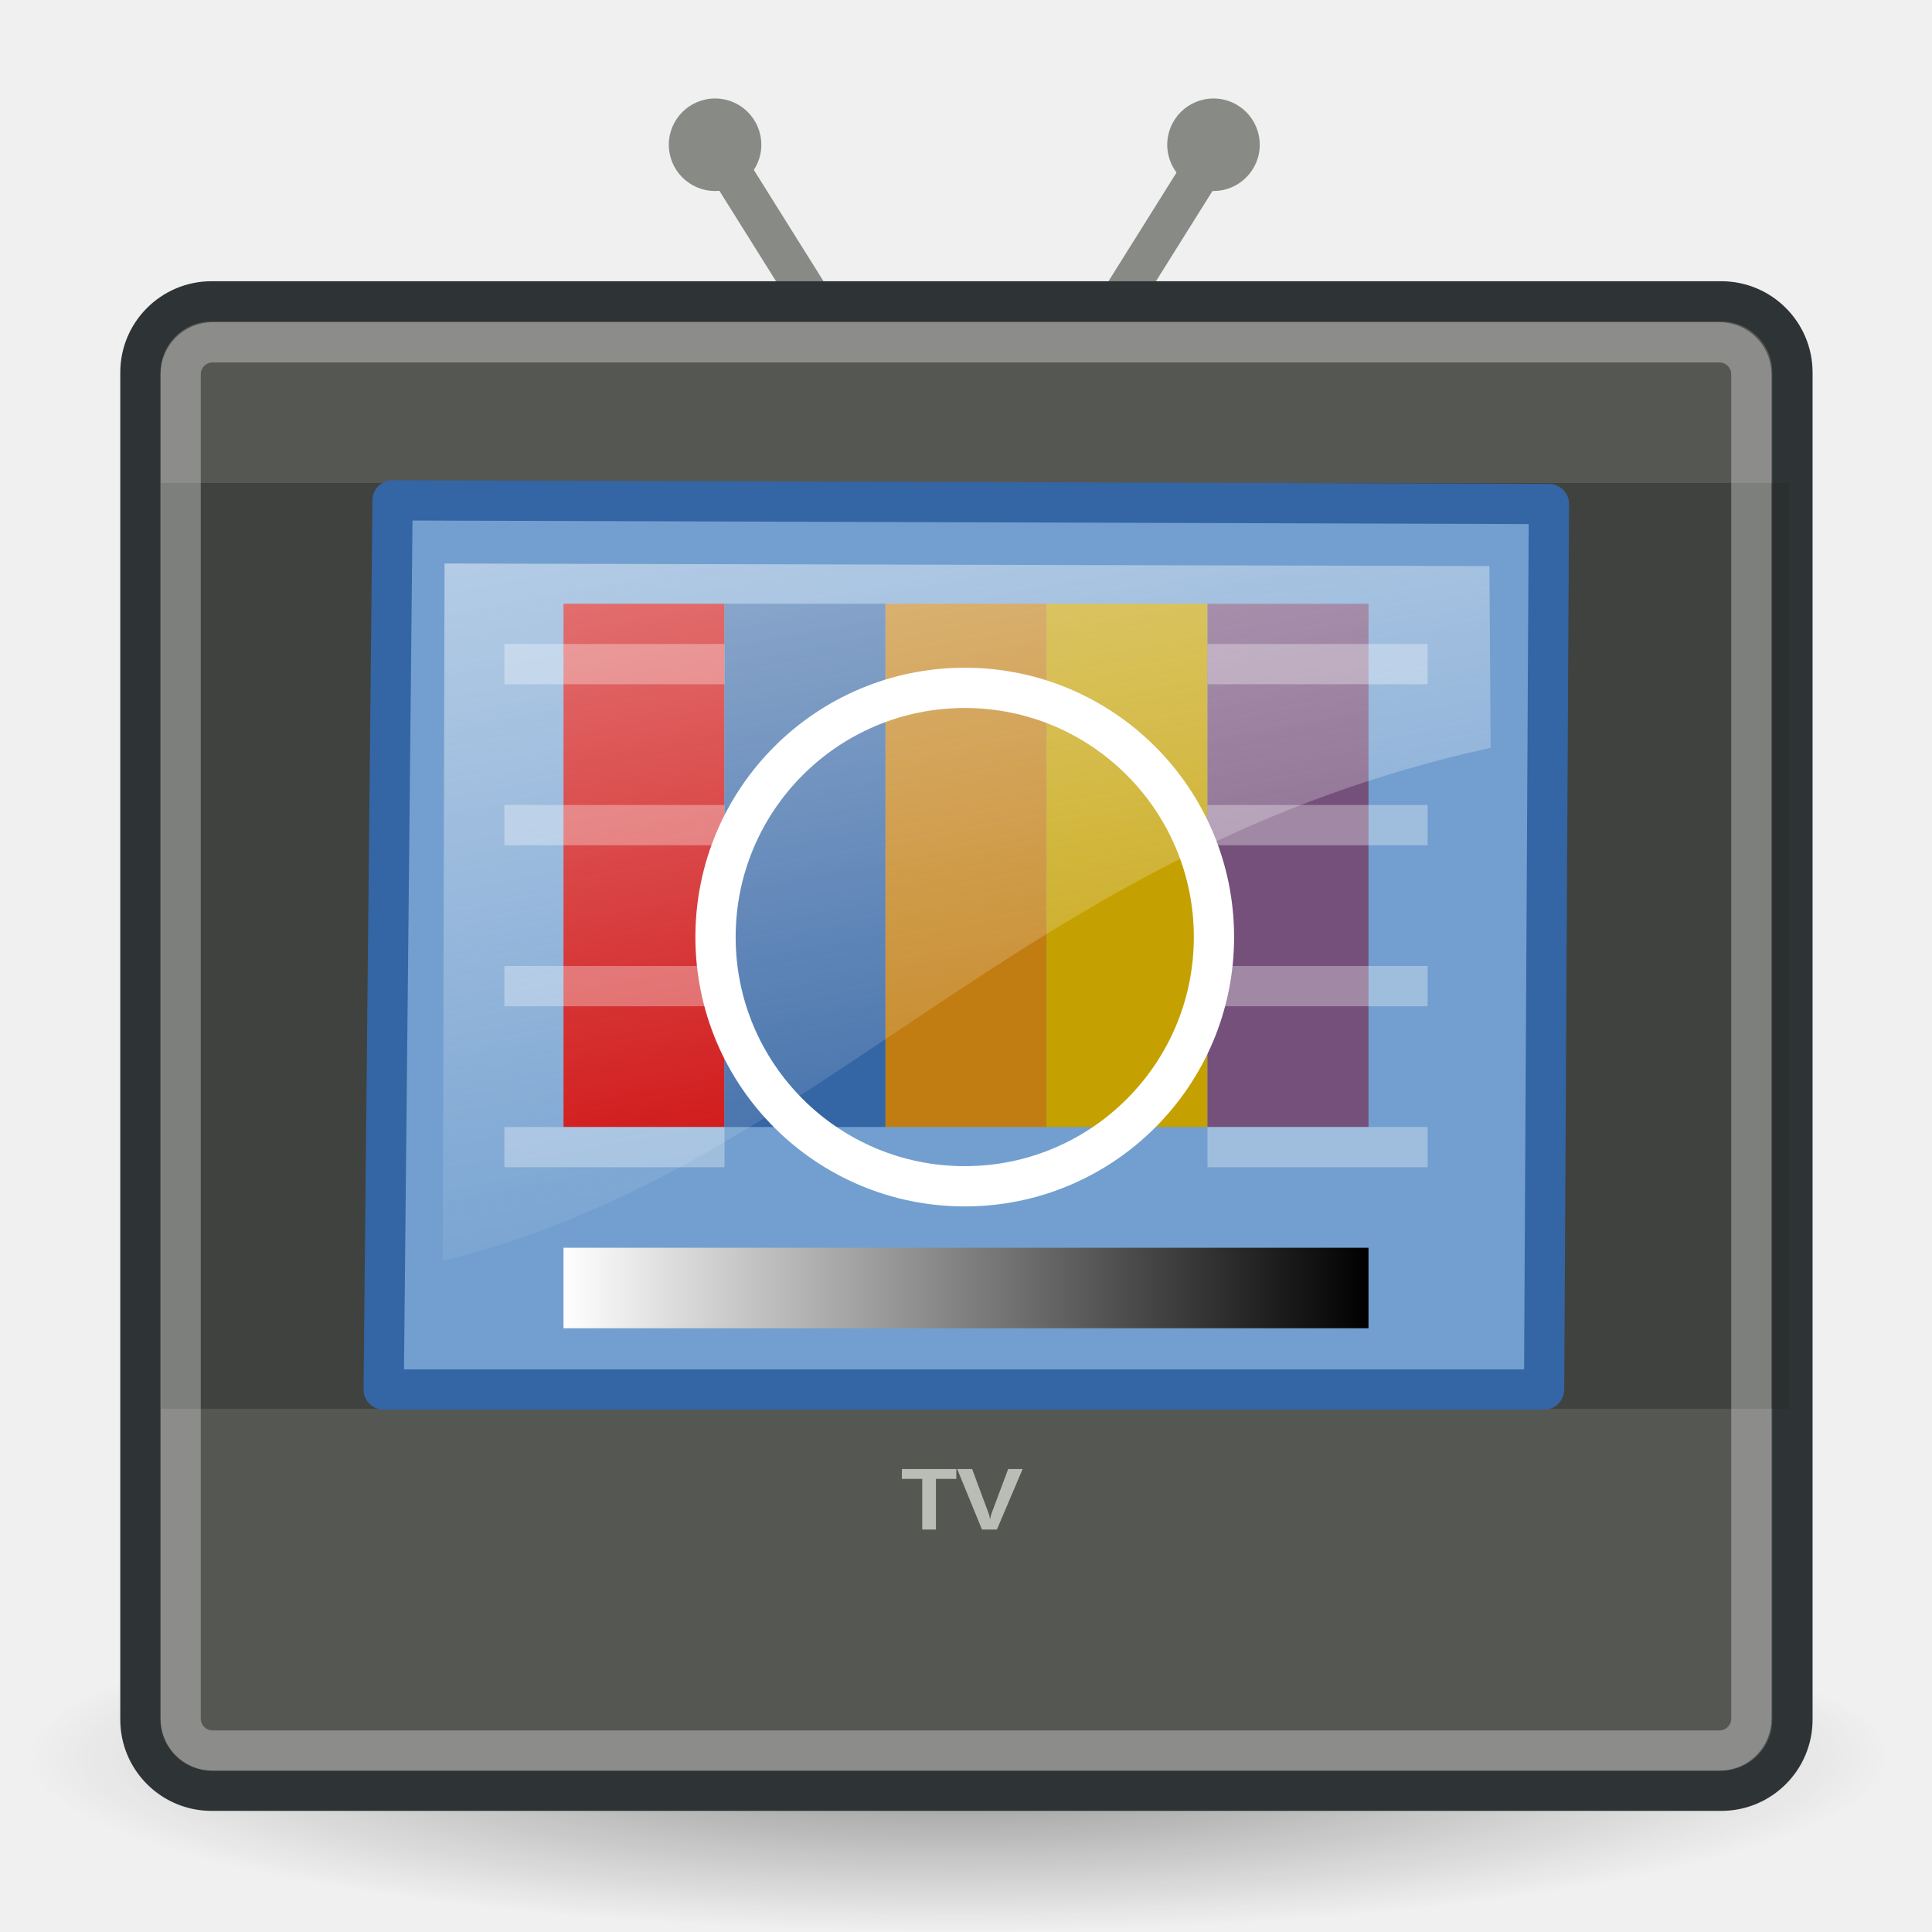
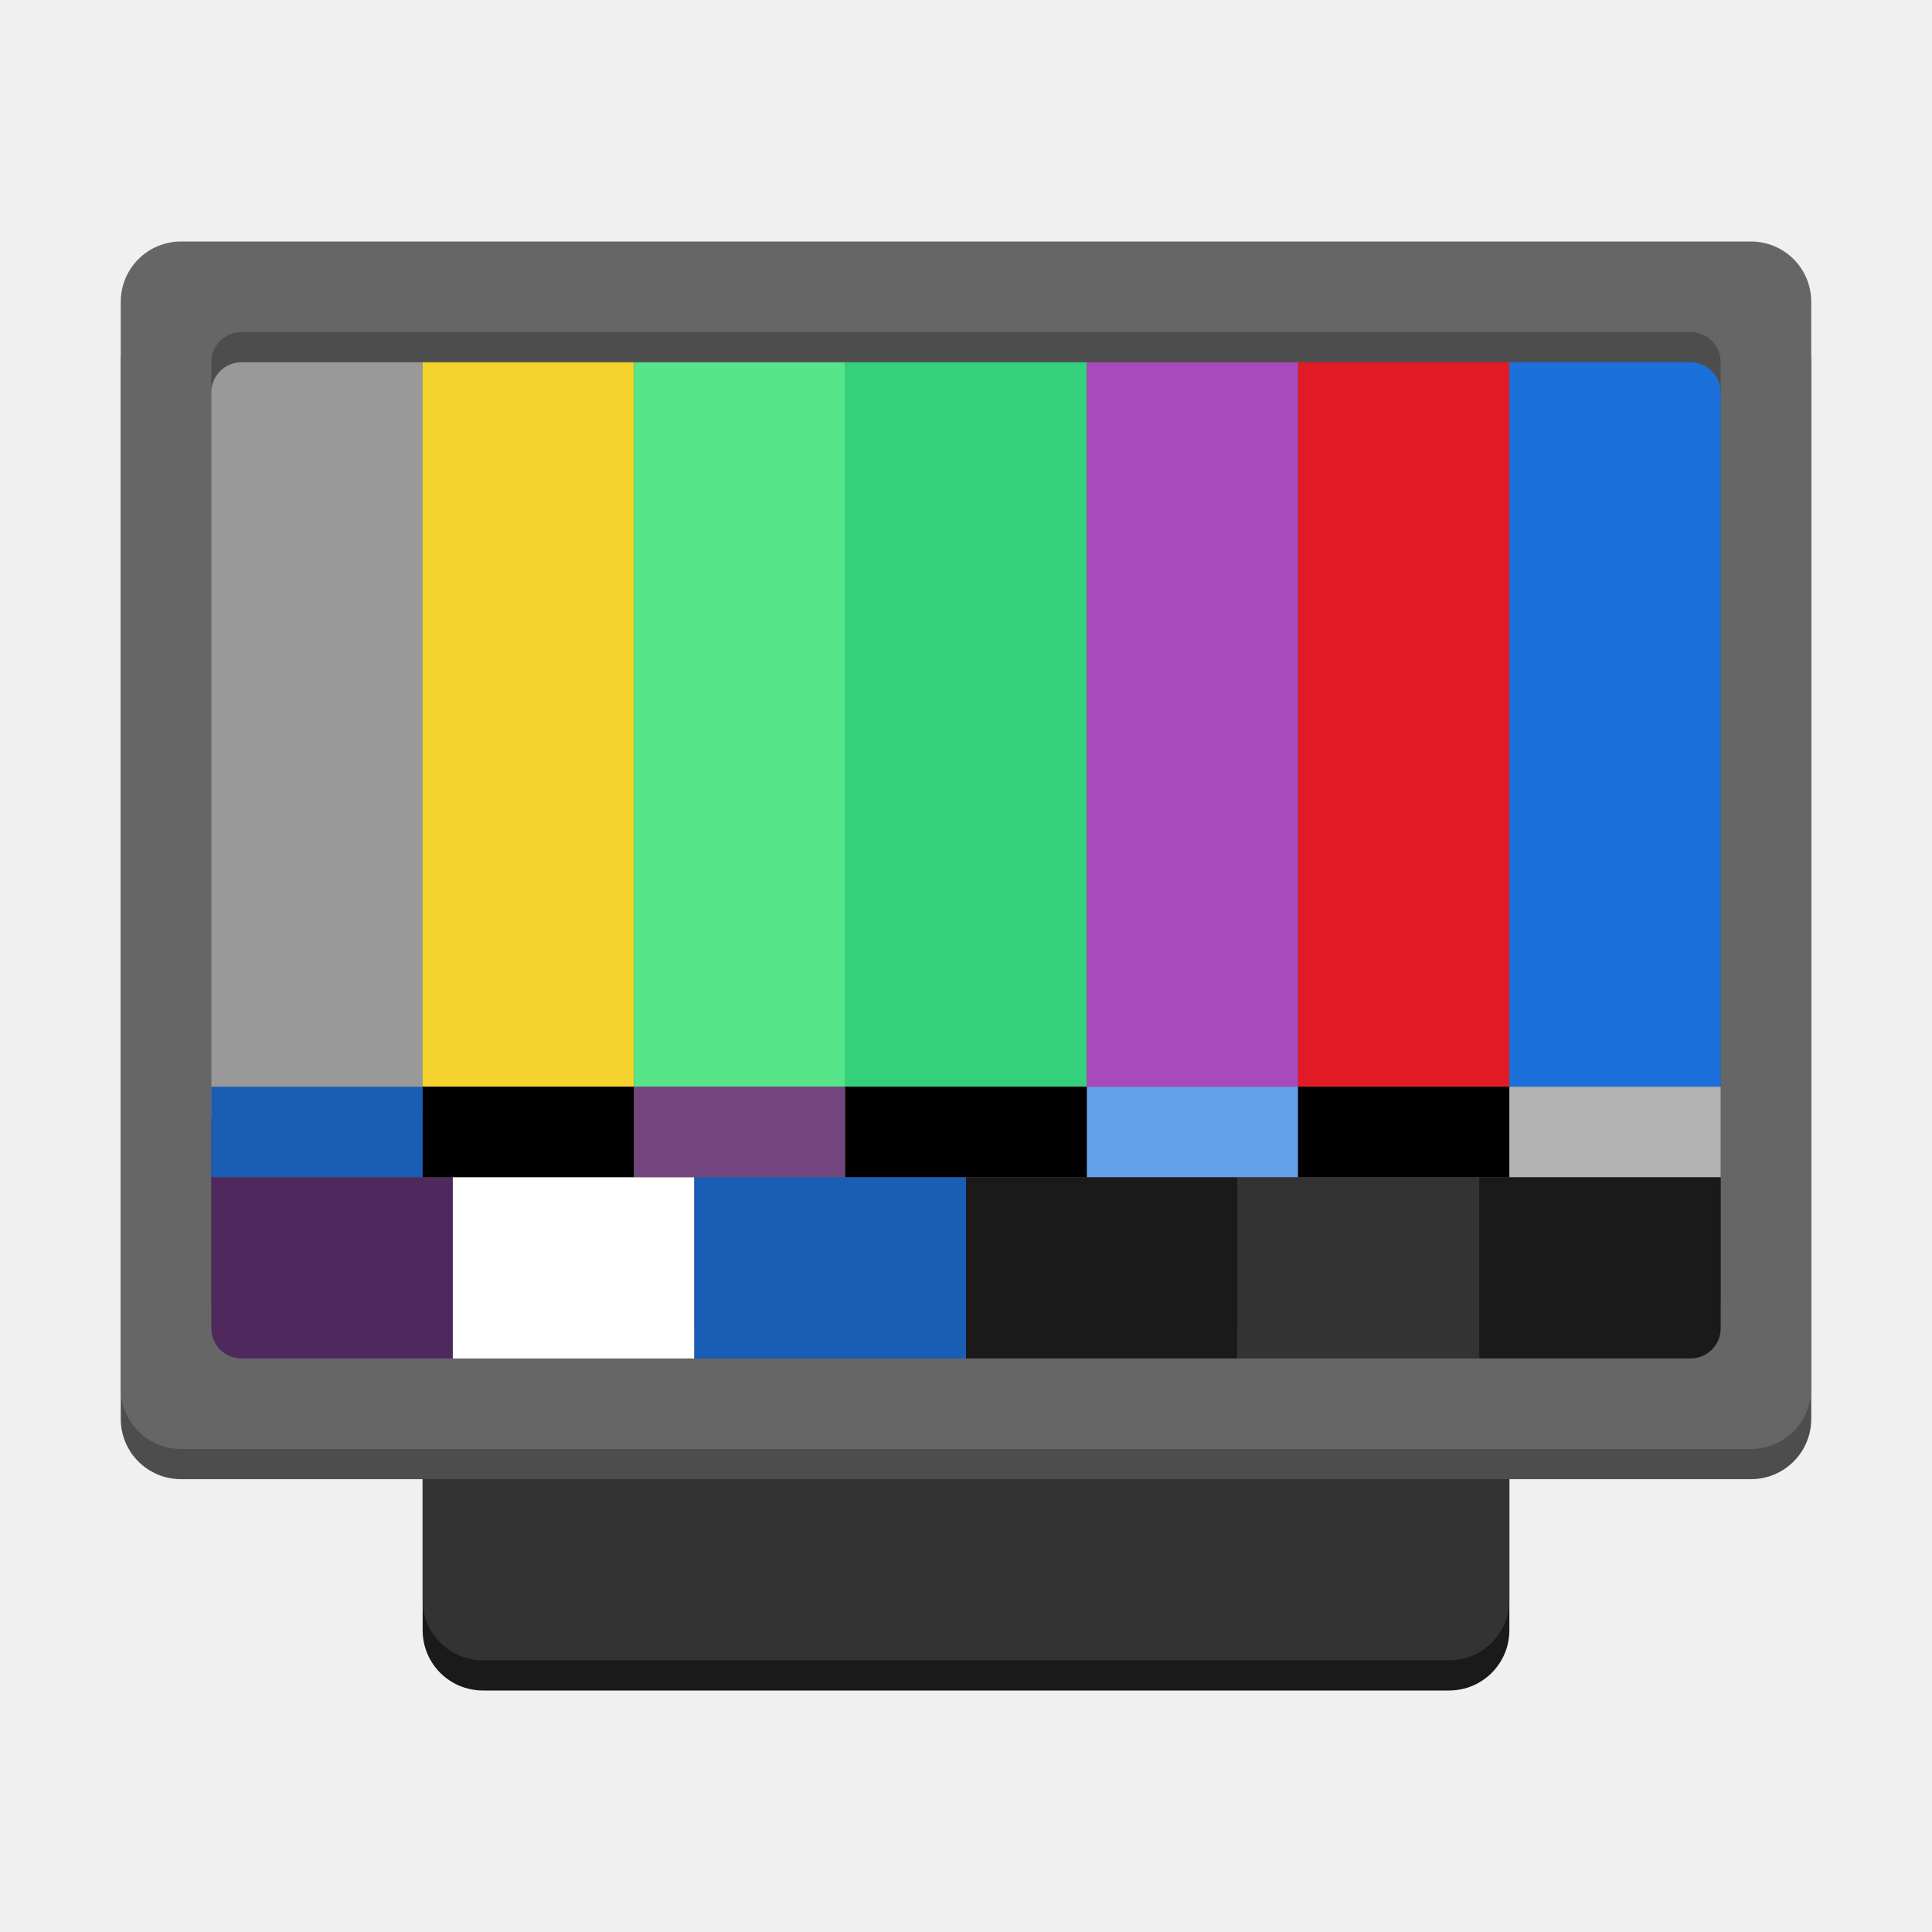
- <svg xmlns="http://www.w3.org/2000/svg" xmlns:xlink="http://www.w3.org/1999/xlink" width="48px" height="48px" id="svg3440">
+ <svg xmlns="http://www.w3.org/2000/svg" xmlns:xlink="http://www.w3.org/1999/xlink" version="1.1" id="svg11300" height="64" width="64">
  <defs id="defs3">
-     <linearGradient id="linearGradient2292">
-       <stop style="stop-color:#ffffff;stop-opacity:1;" offset="0" id="stop2294" />
-       <stop style="stop-color:#000000;stop-opacity:1;" offset="1" id="stop2296" />
+     <linearGradient id="linearGradient3264">
+       <stop id="stop3266" offset="0" style="stop-color:#c9c9c9;stop-opacity:1;" />
+       <stop style="stop-color:#f8f8f8;stop-opacity:1;" offset="0.25" id="stop3276" />
+       <stop style="stop-color:#e2e2e2;stop-opacity:1;" offset="0.5" id="stop3272" />
+       <stop id="stop3274" offset="0.75" style="stop-color:#b0b0b0;stop-opacity:1;" />
+       <stop id="stop3268" offset="1" style="stop-color:#c9c9c9;stop-opacity:1;" />
    </linearGradient>
-     <linearGradient y2="3.845" x2="35.521" y1="3.938" x1="34.301" gradientUnits="userSpaceOnUse" id="linearGradient2733" xlink:href="#linearGradient2711" />
-     <linearGradient y2="3.845" x2="35.521" y1="3.938" x1="34.301" gradientUnits="userSpaceOnUse" id="linearGradient2729" xlink:href="#linearGradient2711" />
-     <linearGradient y2="3.845" x2="35.521" y1="3.938" x1="34.301" gradientUnits="userSpaceOnUse" id="linearGradient2725" xlink:href="#linearGradient2711" />
-     <linearGradient y2="3.845" x2="35.521" y1="3.938" x1="34.301" gradientUnits="userSpaceOnUse" id="linearGradient2721" xlink:href="#linearGradient2711" />
+     <linearGradient id="linearGradient3256">
+       <stop id="stop3258" offset="0" style="stop-color:#000000;stop-opacity:1;" />
+       <stop id="stop3260" offset="1" style="stop-color:#000000;stop-opacity:0;" />
+     </linearGradient>
+     <linearGradient id="linearGradient2752">
+       <stop id="stop2754" offset="0" style="stop-color:#9d9d9d;stop-opacity:1;" />
+       <stop id="stop2756" offset="1" style="stop-color:#b9b9b9;stop-opacity:1;" />
+     </linearGradient>
    <linearGradient id="linearGradient2711">
      <stop id="stop2713" offset="0" style="stop-color:#909090;stop-opacity:1;" />
      <stop id="stop2715" offset="1" style="stop-color:#bebebe;stop-opacity:0;" />
    </linearGradient>
-     <linearGradient gradientUnits="userSpaceOnUse" y2="3.845" x2="35.521" y1="3.938" x1="34.301" id="linearGradient2717" xlink:href="#linearGradient2711" />
+     <linearGradient id="linearGradient2701">
+       <stop id="stop2703" offset="0" style="stop-color:#585956;stop-opacity:1;" />
+       <stop id="stop2705" offset="1" style="stop-color:#bbbeb8;stop-opacity:1;" />
+     </linearGradient>
+     <linearGradient id="linearGradient2691">
+       <stop id="stop2693" offset="0" style="stop-color:#868686;stop-opacity:1;" />
+       <stop id="stop2695" offset="1" style="stop-color:#e9e9e9;stop-opacity:1;" />
+     </linearGradient>
+     <linearGradient id="linearGradient2675">
+       <stop id="stop2677" offset="0" style="stop-color:#5b5b97;stop-opacity:1;" />
+       <stop id="stop2679" offset="1" style="stop-color:#1b1b43;stop-opacity:1;" />
+     </linearGradient>
    <linearGradient id="linearGradient2667">
      <stop id="stop2669" offset="0" style="stop-color:#ffffff;stop-opacity:1;" />
      <stop id="stop2671" offset="1" style="stop-color:#fcfcff;stop-opacity:0;" />
    </linearGradient>
-     <linearGradient gradientUnits="userSpaceOnUse" y2="26.729" x2="17.199" y1="1.654" x1="11.492" gradientTransform="matrix(1.187725,0,0,0.845165,5.790998,2.901059)" id="linearGradient2673" xlink:href="#linearGradient2667" />
-     <linearGradient id="linearGradient2415">
-       <stop style="stop-color:#ffffff;stop-opacity:1;" offset="0" id="stop2417" />
-       <stop style="stop-color:#ffffff;stop-opacity:0;" offset="1" id="stop2419" />
+     <linearGradient id="linearGradient2635">
+       <stop id="stop2637" offset="0" style="stop-color:#f9fff5;stop-opacity:1;" />
+       <stop id="stop2639" offset="1" style="stop-color:#f9fff5;stop-opacity:0;" />
    </linearGradient>
-     <linearGradient xlink:href="#linearGradient2415" id="linearGradient2421" gradientTransform="matrix(1.111794,0,0,0.88712,5.762539,4.104218)" x1="17.698" y1="13.005" x2="34.975" y2="55.201" gradientUnits="userSpaceOnUse" />
-     <linearGradient id="linearGradient2683">
-       <stop id="stop2685" offset="0" style="stop-color:#000000;stop-opacity:1;" />
-       <stop id="stop2687" offset="1" style="stop-color:#000000;stop-opacity:0;" />
+     <linearGradient id="linearGradient2623">
+       <stop id="stop2625" offset="0" style="stop-color:#dfdfde;stop-opacity:1;" />
+       <stop id="stop2627" offset="1" style="stop-color:#9d9f9a;stop-opacity:1;" />
    </linearGradient>
-     <linearGradient gradientUnits="userSpaceOnUse" y2="162.451" x2="3.707" y1="171.291" x1="3.707" gradientTransform="matrix(5.705159,0,0,0.330801,5.5,-24.10971)" id="linearGradient2689" xlink:href="#linearGradient2683" />
-     <linearGradient id="linearGradient2675">
-       <stop id="stop2677" offset="0" style="stop-color:#5b5b97;stop-opacity:1;" />
-       <stop id="stop2679" offset="1" style="stop-color:#1b1b43;stop-opacity:1;" />
+     <linearGradient id="linearGradient2379">
+       <stop style="stop-color:#1a4876;stop-opacity:1;" offset="0" id="stop2381" />
+       <stop style="stop-color:#3f54a3;stop-opacity:0;" offset="1" id="stop2383" />
+     </linearGradient>
+     <linearGradient id="linearGradient2328">
+       <stop style="stop-color:#ffffff;stop-opacity:1;" offset="0" id="stop2330" />
+       <stop style="stop-color:#ffffff;stop-opacity:0;" offset="1" id="stop2332" />
+     </linearGradient>
+     <linearGradient id="linearGradient2307">
+       <stop style="stop-color:#5a7aa4;stop-opacity:1;" offset="0" id="stop2309" />
+       <stop style="stop-color:#5a7aa4;stop-opacity:0;" offset="1" id="stop2311" />
    </linearGradient>
    <linearGradient id="linearGradient2253">
      <stop style="stop-color:#8f8f8f;stop-opacity:1;" offset="0" id="stop2255" />
      <stop style="stop-color:#494949;stop-opacity:1;" offset="1" id="stop2257" />
    </linearGradient>
    <linearGradient id="linearGradient2245">
      <stop style="stop-color:#dde1d9;stop-opacity:1;" offset="0" id="stop2247" />
      <stop style="stop-color:#cacdc6;stop-opacity:1;" offset="1" id="stop2249" />
    </linearGradient>
-     <linearGradient id="linearGradient4750">
-       <stop style="stop-color:#ffffff;stop-opacity:1;" offset="0" id="stop4752" />
-       <stop style="stop-color:#fefefe;stop-opacity:1;" offset="0.379" id="stop4758" />
-       <stop style="stop-color:#1d1d1d;stop-opacity:1;" offset="1" id="stop4754" />
-     </linearGradient>
-     <linearGradient id="linearGradient4350">
-       <stop style="stop-color:#ffffff;stop-opacity:1;" offset="0" id="stop4352" />
-       <stop style="stop-color:#ffffff;stop-opacity:0;" offset="1" id="stop4354" />
-     </linearGradient>
-     <linearGradient id="linearGradient4126">
-       <stop style="stop-color:#ffffff;stop-opacity:1;" offset="0" id="stop4128" />
-       <stop style="stop-color:#ffffff;stop-opacity:0.165;" offset="1" id="stop4130" />
-     </linearGradient>
-     <linearGradient id="linearGradient4114">
-       <stop style="stop-color:#000000;stop-opacity:1;" offset="0" id="stop4116" />
-       <stop style="stop-color:#000000;stop-opacity:0;" offset="1" id="stop4118" />
-     </linearGradient>
-     <linearGradient id="linearGradient3962">
-       <stop style="stop-color:#d3e9ff;stop-opacity:1;" offset="0" id="stop3964" />
-       <stop style="stop-color:#d3e9ff;stop-opacity:1;" offset="0.155" id="stop4134" />
-       <stop style="stop-color:#4074ae;stop-opacity:1;" offset="0.75" id="stop4346" />
-       <stop style="stop-color:#36486c;stop-opacity:1;" offset="1" id="stop3966" />
-     </linearGradient>
-     <radialGradient xlink:href="#linearGradient3962" id="radialGradient3968" gradientTransform="matrix(1.008876,0,0,1.008898,-0.218353,-0.208728)" cx="18.248" cy="15.716" fx="18.248" fy="15.716" r="29.993" gradientUnits="userSpaceOnUse" />
-     <radialGradient xlink:href="#linearGradient4114" id="radialGradient4120" gradientTransform="scale(1.64399,0.608276)" cx="15.116" cy="63.965" fx="15.116" fy="63.965" r="12.289" gradientUnits="userSpaceOnUse" />
-     <radialGradient xlink:href="#linearGradient4126" id="radialGradient4132" gradientTransform="scale(0.999989,1.000011)" cx="15.601" cy="12.142" fx="15.601" fy="12.142" r="43.527" gradientUnits="userSpaceOnUse" />
-     <radialGradient xlink:href="#linearGradient4350" id="radialGradient4356" gradientTransform="scale(1.179536,0.847791)" cx="11.827" cy="10.476" fx="11.827" fy="10.476" r="32.665" gradientUnits="userSpaceOnUse" />
-     <radialGradient xlink:href="#linearGradient4750" id="radialGradient4756" gradientTransform="scale(1.036822,0.964486)" cx="18.634" cy="17.486" fx="18.934" fy="17.81" r="40.693" gradientUnits="userSpaceOnUse" />
-     <radialGradient r="40.693" fy="17.81" fx="18.934" cy="17.486" cx="18.634" gradientTransform="scale(1.036822,0.964486)" gradientUnits="userSpaceOnUse" id="radialGradient1468" xlink:href="#linearGradient4750" />
-     <radialGradient r="40.693" fy="17.81" fx="18.934" cy="17.486" cx="18.634" gradientTransform="scale(1.036822,0.964486)" gradientUnits="userSpaceOnUse" id="radialGradient1476" xlink:href="#linearGradient4750" />
-     <radialGradient r="40.693" fy="17.81" fx="18.934" cy="17.486" cx="18.634" gradientTransform="scale(1.036822,0.964486)" gradientUnits="userSpaceOnUse" id="radialGradient1484" xlink:href="#linearGradient4750" />
-     <radialGradient r="40.693" fy="17.81" fx="18.934" cy="17.486" cx="18.634" gradientTransform="scale(1.036822,0.964486)" gradientUnits="userSpaceOnUse" id="radialGradient1492" xlink:href="#linearGradient4750" />
-     <radialGradient r="40.693" fy="17.81" fx="18.934" cy="17.486" cx="18.634" gradientTransform="scale(1.036822,0.964486)" gradientUnits="userSpaceOnUse" id="radialGradient1500" xlink:href="#linearGradient4750" />
-     <radialGradient r="40.693" fy="17.81" fx="18.934" cy="17.486" cx="18.634" gradientTransform="scale(1.036822,0.964486)" gradientUnits="userSpaceOnUse" id="radialGradient1508" xlink:href="#linearGradient4750" />
-     <radialGradient r="40.693" fy="17.81" fx="18.934" cy="17.486" cx="18.634" gradientTransform="scale(1.036822,0.964486)" gradientUnits="userSpaceOnUse" id="radialGradient1516" xlink:href="#linearGradient4750" />
-     <radialGradient r="40.693" fy="17.81" fx="18.934" cy="17.486" cx="18.634" gradientTransform="scale(1.036822,0.964486)" gradientUnits="userSpaceOnUse" id="radialGradient1524" xlink:href="#linearGradient4750" />
-     <radialGradient r="40.693" fy="17.81" fx="18.934" cy="17.486" cx="18.634" gradientTransform="scale(1.036822,0.964486)" gradientUnits="userSpaceOnUse" id="radialGradient1530" xlink:href="#linearGradient4750" />
-     <radialGradient r="40.693" fy="17.81" fx="18.934" cy="17.486" cx="18.634" gradientTransform="scale(1.036822,0.964486)" gradientUnits="userSpaceOnUse" id="radialGradient1534" xlink:href="#linearGradient4750" />
-     <radialGradient r="40.693" fy="17.81" fx="18.934" cy="17.486" cx="18.634" gradientTransform="scale(1.036822,0.964486)" gradientUnits="userSpaceOnUse" id="radialGradient1540" xlink:href="#linearGradient4750" />
-     <radialGradient r="40.693" fy="17.81" fx="18.934" cy="17.486" cx="18.634" gradientTransform="scale(1.036822,0.964486)" gradientUnits="userSpaceOnUse" id="radialGradient1544" xlink:href="#linearGradient4750" />
-     <radialGradient r="40.693" fy="17.81" fx="18.934" cy="17.486" cx="18.634" gradientTransform="scale(1.036822,0.964486)" gradientUnits="userSpaceOnUse" id="radialGradient1552" xlink:href="#linearGradient4750" />
-     <radialGradient xlink:href="#linearGradient4114" id="radialGradient2808" gradientUnits="userSpaceOnUse" gradientTransform="scale(1.64399,0.608276)" cx="15.116" cy="63.965" fx="15.116" fy="63.965" r="12.289" />
-     <radialGradient xlink:href="#linearGradient4114" id="radialGradient5562" gradientUnits="userSpaceOnUse" gradientTransform="scale(1.64399,0.608276)" cx="15.116" cy="63.965" fx="15.116" fy="63.965" r="12.289" />
-     <linearGradient xlink:href="#linearGradient2683" id="linearGradient6034" gradientUnits="userSpaceOnUse" gradientTransform="matrix(5.705159,0,0,0.330801,5.5,-24.10971)" x1="3.707" y1="171.291" x2="3.707" y2="162.451" />
-     <linearGradient xlink:href="#linearGradient2667" id="linearGradient6036" gradientUnits="userSpaceOnUse" gradientTransform="matrix(1.187725,0,0,0.845165,5.790998,2.901059)" x1="11.492" y1="1.654" x2="17.199" y2="26.729" />
-     <linearGradient xlink:href="#linearGradient2711" id="linearGradient6038" gradientUnits="userSpaceOnUse" x1="34.301" y1="3.938" x2="35.521" y2="3.845" />
-     <linearGradient xlink:href="#linearGradient2667" id="linearGradient6042" gradientUnits="userSpaceOnUse" gradientTransform="matrix(1.060947,0,0,0.868718,8.37246,8.106884)" x1="11.492" y1="1.654" x2="17.199" y2="26.729" />
-     <linearGradient xlink:href="#linearGradient2683" id="linearGradient6045" gradientUnits="userSpaceOnUse" gradientTransform="matrix(6.202586,0,0,0.359643,2.660357,-21.02991)" x1="3.707" y1="171.291" x2="3.707" y2="162.451" />
-     <linearGradient xlink:href="#linearGradient2292" id="linearGradient2298" x1="14" y1="32" x2="34" y2="32" gradientUnits="userSpaceOnUse" />
+     <linearGradient xlink:href="#linearGradient2307" id="linearGradient2313" gradientTransform="matrix(1.208393,0,0,0.98441,-0.789284,-0.50338)" x1="16.852" y1="9.324" x2="24.419" y2="53.735" gradientUnits="userSpaceOnUse" />
+     <linearGradient xlink:href="#linearGradient2328" id="linearGradient2334" gradientTransform="matrix(1.289166,0,0,0.922731,-0.789284,-0.50338)" x1="16.119" y1="10.842" x2="27.289" y2="39.032" gradientUnits="userSpaceOnUse" />
+     <linearGradient xlink:href="#linearGradient2379" id="linearGradient2445" gradientUnits="userSpaceOnUse" gradientTransform="matrix(1.02787,0,0,0.822296,1.523986,1.001198)" x1="21.356" y1="30.078" x2="19.995" y2="-1.322" />
+     <linearGradient y2="92.571" x2="10.728" y1="84.029" x1="10.728" gradientTransform="scale(1.983556,0.504145)" gradientUnits="userSpaceOnUse" id="linearGradient2653" xlink:href="#linearGradient2623" />
+     <linearGradient y2="74.098" x2="8.649" y1="101.285" x1="13.629" gradientTransform="scale(2.143634,0.466498)" gradientUnits="userSpaceOnUse" id="linearGradient2655" xlink:href="#linearGradient2635" />
+     <radialGradient xlink:href="#linearGradient3256" id="radialGradient13503" gradientUnits="userSpaceOnUse" gradientTransform="matrix(1,0,0,0.315315,0,26.81305)" cx="25.456" cy="39.161" fx="25.456" fy="39.161" r="19.622" />
+     <linearGradient xlink:href="#linearGradient3264" id="linearGradient13505" gradientUnits="userSpaceOnUse" gradientTransform="matrix(1.241935,0,0,1.241935,-5.027508,-7.208988)" x1="14.463" y1="12.285" x2="34.534" y2="39.685" />
  </defs>
-   <g id="layer1">
-     <path transform="matrix(1.148278,0,0,0.581404,-4.733143,21.0323)" d="M 45.053 38.909 A 20.203 7.475 0 1 1  4.647,38.909 A 20.203 7.475 0 1 1  45.053 38.909 z" id="path2806" style="opacity:0.411;fill:url(#radialGradient2808);fill-opacity:1;stroke:none;stroke-opacity:1" />
-     <path style="opacity:1;color:#000000;fill:none;fill-opacity:1;fill-rule:evenodd;stroke:#888a85;stroke-width:1;stroke-linecap:butt;stroke-linejoin:miter;marker:none;marker-start:none;marker-mid:none;marker-end:none;stroke-miterlimit:4;stroke-dasharray:none;stroke-dashoffset:0;stroke-opacity:1;visibility:visible;display:inline;overflow:visible" d="M 18,4 L 24,13.584 L 30,4" id="path6053" />
-     <rect ry="1.768" rx="1.768" y="7.487" x="3.488" height="37.004" width="41.045" id="rect6049" style="opacity:1;color:#000000;fill:#555753;fill-opacity:1;fill-rule:evenodd;stroke:#2e3436;stroke-width:1;stroke-linecap:butt;stroke-linejoin:miter;marker:none;marker-start:none;marker-mid:none;marker-end:none;stroke-miterlimit:4;stroke-dasharray:none;stroke-dashoffset:0;stroke-opacity:1;visibility:visible;display:inline;overflow:visible" />
-     <rect style="opacity:0.444;color:#000000;fill:#272827;fill-opacity:1;fill-rule:evenodd;stroke:none;stroke-width:1;stroke-linecap:butt;stroke-linejoin:miter;marker:none;marker-start:none;marker-mid:none;marker-end:none;stroke-miterlimit:4;stroke-dasharray:none;stroke-dashoffset:0;stroke-opacity:1;visibility:visible;display:inline;overflow:visible" id="rect6051" width="40.444" height="23" x="4" y="12" />
-     <rect style="opacity:0.322;color:#000000;fill:none;fill-opacity:1;fill-rule:evenodd;stroke:#ffffff;stroke-width:1;stroke-linecap:butt;stroke-linejoin:miter;marker:none;marker-start:none;marker-mid:none;marker-end:none;stroke-miterlimit:4;stroke-dasharray:none;stroke-dashoffset:0;stroke-opacity:1;visibility:visible;display:inline;overflow:visible" id="rect6026" width="39.024" height="34.987" x="4.488" y="8.505" rx="0.795" ry="0.795" />
-     <path id="path2377" d="M 9.753,12.431 L 9.532,34.522 L 38.363,34.522 L 38.483,12.522 L 9.753,12.431 z " style="fill:#729fcf;fill-opacity:1;fill-rule:evenodd;stroke:#3465a4;stroke-width:1;stroke-linecap:butt;stroke-linejoin:round;stroke-miterlimit:4;stroke-dasharray:none;stroke-opacity:1" />
-     <rect style="opacity:1;color:#000000;fill:#cc0000;fill-opacity:1;fill-rule:evenodd;stroke:none;stroke-width:1;stroke-linecap:butt;stroke-linejoin:miter;marker:none;marker-start:none;marker-mid:none;marker-end:none;stroke-miterlimit:4;stroke-dasharray:none;stroke-dashoffset:0;stroke-opacity:1;visibility:visible;display:inline;overflow:visible" id="rect6059" width="4" height="13" x="14" y="15" />
-     <rect y="15" x="18" height="13" width="4" id="rect6061" style="opacity:1;color:#000000;fill:#3465a4;fill-opacity:1;fill-rule:evenodd;stroke:none;stroke-width:1;stroke-linecap:butt;stroke-linejoin:miter;marker:none;marker-start:none;marker-mid:none;marker-end:none;stroke-miterlimit:4;stroke-dasharray:none;stroke-dashoffset:0;stroke-opacity:1;visibility:visible;display:inline;overflow:visible" />
-     <rect style="opacity:1;color:#000000;fill:#c17d11;fill-opacity:1;fill-rule:evenodd;stroke:none;stroke-width:1;stroke-linecap:butt;stroke-linejoin:miter;marker:none;marker-start:none;marker-mid:none;marker-end:none;stroke-miterlimit:4;stroke-dasharray:none;stroke-dashoffset:0;stroke-opacity:1;visibility:visible;display:inline;overflow:visible" id="rect6063" width="4" height="13" x="22" y="15" />
-     <rect y="15" x="26" height="13" width="4" id="rect6065" style="opacity:1;color:#000000;fill:#c4a000;fill-opacity:1;fill-rule:evenodd;stroke:none;stroke-width:1;stroke-linecap:butt;stroke-linejoin:miter;marker:none;marker-start:none;marker-mid:none;marker-end:none;stroke-miterlimit:4;stroke-dasharray:none;stroke-dashoffset:0;stroke-opacity:1;visibility:visible;display:inline;overflow:visible" />
-     <rect style="opacity:1;color:#000000;fill:#75507b;fill-opacity:1;fill-rule:evenodd;stroke:none;stroke-width:1;stroke-linecap:butt;stroke-linejoin:miter;marker:none;marker-start:none;marker-mid:none;marker-end:none;stroke-miterlimit:4;stroke-dasharray:none;stroke-dashoffset:0;stroke-opacity:1;visibility:visible;display:inline;overflow:visible" id="rect6067" width="4" height="13" x="30" y="15" />
-     <path style="opacity:0.531;fill:url(#linearGradient6042);fill-opacity:1;fill-rule:evenodd;stroke:none;stroke-width:0.25pt;stroke-linecap:butt;stroke-linejoin:miter;stroke-opacity:1" d="M 11.045,14 L 11,31.327 C 20.458,28.999 25.276,21.154 37.035,18.58 L 37.004,14.064 L 11.045,14 z " id="path2443" />
-     <path style="opacity:1;color:#000000;fill:#888a85;fill-opacity:1;fill-rule:evenodd;stroke:none;stroke-width:1;stroke-linecap:butt;stroke-linejoin:miter;marker:none;marker-start:none;marker-mid:none;marker-end:none;stroke-miterlimit:4;stroke-dasharray:none;stroke-dashoffset:0;stroke-opacity:1;visibility:visible;display:inline;overflow:visible" id="path6055" d="M 18.65 1.596 A 0.884 0.884 0 1 1  16.882,1.596 A 0.884 0.884 0 1 1  18.65 1.596 z" transform="matrix(1.3,0,0,1.3,-5.329817,1.521165)" />
-     <path transform="matrix(1.3,0,0,1.3,7.053173,1.521165)" d="M 18.65 1.596 A 0.884 0.884 0 1 1  16.882,1.596 A 0.884 0.884 0 1 1  18.65 1.596 z" id="path6057" style="opacity:1;color:#000000;fill:#888a85;fill-opacity:1;fill-rule:evenodd;stroke:none;stroke-width:1;stroke-linecap:butt;stroke-linejoin:miter;marker:none;marker-start:none;marker-mid:none;marker-end:none;stroke-miterlimit:4;stroke-dasharray:none;stroke-dashoffset:0;stroke-opacity:1;visibility:visible;display:inline;overflow:visible" />
-     <path style="font-size:10px;font-style:normal;font-variant:normal;font-weight:bold;font-stretch:normal;text-align:start;line-height:100%;writing-mode:lr-tb;text-anchor:start;fill:#babdb6;fill-opacity:1;stroke:none;stroke-width:1px;stroke-linecap:butt;stroke-linejoin:miter;stroke-opacity:1;font-family:Segoe" d="M 23.759,36.743 L 23.253,36.743 L 23.253,38 L 22.913,38 L 22.913,36.743 L 22.407,36.743 L 22.407,36.498 L 23.759,36.498 L 23.759,36.743 M 25.407,36.498 L 24.768,38 L 24.397,38 L 23.781,36.498 L 24.152,36.498 L 24.564,37.605 C 24.58,37.647 24.59,37.691 24.595,37.736 L 24.602,37.736 C 24.605,37.696 24.616,37.652 24.634,37.603 L 25.048,36.498 L 25.407,36.498" id="text6071" />
-     <path style="opacity:1;color:#000000;fill:none;fill-opacity:1;fill-rule:evenodd;stroke:#ffffff;stroke-width:0.949;stroke-linecap:butt;stroke-linejoin:miter;marker:none;marker-start:none;marker-mid:none;marker-end:none;stroke-miterlimit:4;stroke-dasharray:none;stroke-dashoffset:0;stroke-opacity:1;visibility:visible;display:inline;overflow:visible" id="path1411" d="M 29.375 23.5 A 5.875 5.875 0 1 1  17.625,23.5 A 5.875 5.875 0 1 1  29.375 23.5 z" transform="matrix(1.053922,0,0,1.053922,-0.798407,-1.485907)" />
-     <rect style="opacity:1;color:#000000;fill:url(#linearGradient2298);fill-opacity:1.0;fill-rule:evenodd;stroke:none;stroke-width:1;stroke-linecap:butt;stroke-linejoin:miter;marker:none;marker-start:none;marker-mid:none;marker-end:none;stroke-miterlimit:4;stroke-dasharray:none;stroke-dashoffset:0;stroke-opacity:1;visibility:visible;display:inline;overflow:visible" id="rect2290" width="20" height="2" x="14" y="31" />
-     <g id="g2314" style="opacity:0.322">
-       <rect style="opacity:1;color:#000000;fill:#ffffff;fill-opacity:1;fill-rule:evenodd;stroke:none;stroke-width:1;stroke-linecap:butt;stroke-linejoin:miter;marker:none;marker-start:none;marker-mid:none;marker-end:none;stroke-miterlimit:4;stroke-dasharray:none;stroke-dashoffset:0;stroke-opacity:1;visibility:visible;display:inline;overflow:visible" id="rect2288" width="5.469" height="1" x="12.531" y="16" />
-       <rect y="20" x="12.531" height="1" width="5.469" id="rect2300" style="opacity:1;color:#000000;fill:#ffffff;fill-opacity:1;fill-rule:evenodd;stroke:none;stroke-width:1;stroke-linecap:butt;stroke-linejoin:miter;marker:none;marker-start:none;marker-mid:none;marker-end:none;stroke-miterlimit:4;stroke-dasharray:none;stroke-dashoffset:0;stroke-opacity:1;visibility:visible;display:inline;overflow:visible" />
-       <rect style="opacity:1;color:#000000;fill:#ffffff;fill-opacity:1;fill-rule:evenodd;stroke:none;stroke-width:1;stroke-linecap:butt;stroke-linejoin:miter;marker:none;marker-start:none;marker-mid:none;marker-end:none;stroke-miterlimit:4;stroke-dasharray:none;stroke-dashoffset:0;stroke-opacity:1;visibility:visible;display:inline;overflow:visible" id="rect2302" width="5.469" height="1" x="12.531" y="24" />
-       <rect y="28" x="12.531" height="1" width="5.469" id="rect2304" style="opacity:1;color:#000000;fill:#ffffff;fill-opacity:1;fill-rule:evenodd;stroke:none;stroke-width:1;stroke-linecap:butt;stroke-linejoin:miter;marker:none;marker-start:none;marker-mid:none;marker-end:none;stroke-miterlimit:4;stroke-dasharray:none;stroke-dashoffset:0;stroke-opacity:1;visibility:visible;display:inline;overflow:visible" />
-       <rect y="16" x="30" height="1" width="5.469" id="rect2306" style="opacity:1;color:#000000;fill:#ffffff;fill-opacity:1;fill-rule:evenodd;stroke:none;stroke-width:1;stroke-linecap:butt;stroke-linejoin:miter;marker:none;marker-start:none;marker-mid:none;marker-end:none;stroke-miterlimit:4;stroke-dasharray:none;stroke-dashoffset:0;stroke-opacity:1;visibility:visible;display:inline;overflow:visible" />
-       <rect style="opacity:1;color:#000000;fill:#ffffff;fill-opacity:1;fill-rule:evenodd;stroke:none;stroke-width:1;stroke-linecap:butt;stroke-linejoin:miter;marker:none;marker-start:none;marker-mid:none;marker-end:none;stroke-miterlimit:4;stroke-dasharray:none;stroke-dashoffset:0;stroke-opacity:1;visibility:visible;display:inline;overflow:visible" id="rect2308" width="5.469" height="1" x="30" y="20" />
-       <rect y="24" x="30" height="1" width="5.469" id="rect2310" style="opacity:1;color:#000000;fill:#ffffff;fill-opacity:1;fill-rule:evenodd;stroke:none;stroke-width:1;stroke-linecap:butt;stroke-linejoin:miter;marker:none;marker-start:none;marker-mid:none;marker-end:none;stroke-miterlimit:4;stroke-dasharray:none;stroke-dashoffset:0;stroke-opacity:1;visibility:visible;display:inline;overflow:visible" />
-       <rect style="opacity:1;color:#000000;fill:#ffffff;fill-opacity:1;fill-rule:evenodd;stroke:none;stroke-width:1;stroke-linecap:butt;stroke-linejoin:miter;marker:none;marker-start:none;marker-mid:none;marker-end:none;stroke-miterlimit:4;stroke-dasharray:none;stroke-dashoffset:0;stroke-opacity:1;visibility:visible;display:inline;overflow:visible" id="rect2312" width="5.469" height="1" x="30" y="28" />
-     </g>
-   </g>
+   <path style="opacity:1;fill:#1a1a1a;fill-opacity:1;stroke:none;stroke-width:3.78;stroke-linecap:round;stroke-linejoin:round;stroke-miterlimit:4;stroke-dasharray:none;stroke-opacity:1" d="m 16,47 c -1.108,0 -2,0.892 -2,2 v 5 c 0,1.108 0.892,2 2,2 h 32 c 1.108,0 2,-0.892 2,-2 v -5 c 0,-1.108 -0.892,-2 -2,-2 z" id="rect1389-0" />
+   <path style="opacity:1;fill:#333333;fill-opacity:1;stroke:none;stroke-width:3.78;stroke-linecap:round;stroke-linejoin:round;stroke-miterlimit:4;stroke-dasharray:none;stroke-opacity:1" d="m 16,46 c -1.108,0 -2,0.892 -2,2 v 5 c 0,1.108 0.892,2 2,2 h 32 c 1.108,0 2,-0.892 2,-2 v -5 c 0,-1.108 -0.892,-2 -2,-2 z" id="rect1389" />
+   <path style="opacity:1;fill:#4d4d4d;fill-opacity:1;stroke:none;stroke-width:3.78;stroke-linecap:round;stroke-linejoin:round;stroke-miterlimit:4;stroke-dasharray:none;stroke-opacity:1" d="m 6,10 c -1.108,0 -2,0.892 -2,2 v 35 c 0,1.108 0.892,2 2,2 h 52 c 1.108,0 2,-0.892 2,-2 V 12 c 0,-1.108 -0.892,-2 -2,-2 z" id="rect1387-7" />
+   <path style="opacity:1;fill:#666666;fill-opacity:1;stroke:none;stroke-width:3.78;stroke-linecap:round;stroke-linejoin:round;stroke-miterlimit:4;stroke-dasharray:none;stroke-opacity:1" d="M 6,8 C 4.892,8 4,8.892 4,10 v 36 c 0,1.108 0.892,2 2,2 h 52 c 1.108,0 2,-0.892 2,-2 V 10 C 60,8.892 59.108,8 58,8 Z" id="rect1387" />
+   <path style="opacity:1;fill:#4d4d4d;fill-opacity:1;stroke:none;stroke-width:3.78;stroke-linecap:round;stroke-linejoin:round;stroke-miterlimit:4;stroke-dasharray:none;stroke-opacity:1" d="m 8,11 c -0.554,0 -1,0.446 -1,1 v 31 c 0,0.554 0.446,1 1,1 h 48 c 0.554,0 1,-0.446 1,-1 V 12 c 0,-0.554 -0.446,-1 -1,-1 z" id="rect1391-9" />
+   <path style="opacity:1;fill:#999999;fill-opacity:1;stroke:none;stroke-width:4.409;stroke-linecap:round;stroke-linejoin:round;stroke-miterlimit:4;stroke-dasharray:none;stroke-opacity:1" d="M 8 12 C 7.446 12 7 12.446 7 13 L 7 37 L 14 37 L 14 12 L 8 12 z " id="rect916" />
+   <rect style="opacity:1;fill:#f4d32c;fill-opacity:1;stroke:none;stroke-width:4.32;stroke-linecap:round;stroke-linejoin:round;stroke-miterlimit:4;stroke-dasharray:none;stroke-opacity:1" id="rect916-5" width="7" height="24" x="14" y="12" ry="0" />
+   <rect style="opacity:1;fill:#56e589;fill-opacity:1;stroke:none;stroke-width:4.32;stroke-linecap:round;stroke-linejoin:round;stroke-miterlimit:4;stroke-dasharray:none;stroke-opacity:1" id="rect916-3" width="7" height="24" x="21" y="12" ry="0" />
+   <rect style="opacity:1;fill:#34d07c;fill-opacity:1;stroke:none;stroke-width:4.619;stroke-linecap:round;stroke-linejoin:round;stroke-miterlimit:4;stroke-dasharray:none;stroke-opacity:1" id="rect916-56" width="8" height="24" x="28" y="12" ry="0" />
+   <rect style="opacity:1;fill:#a84abc;fill-opacity:1;stroke:none;stroke-width:4.32;stroke-linecap:round;stroke-linejoin:round;stroke-miterlimit:4;stroke-dasharray:none;stroke-opacity:1" id="rect916-5-2" width="7" height="24" x="36" y="12" ry="0" />
+   <rect style="opacity:1;fill:#e21a25;fill-opacity:1;stroke:none;stroke-width:4.32;stroke-linecap:round;stroke-linejoin:round;stroke-miterlimit:4;stroke-dasharray:none;stroke-opacity:1" id="rect916-3-9" width="7" height="24" x="43" y="12" ry="0" />
+   <path style="opacity:1;fill:#1b70da;fill-opacity:1;stroke:none;stroke-width:4.32;stroke-linecap:round;stroke-linejoin:round;stroke-miterlimit:4;stroke-dasharray:none;stroke-opacity:1" d="M 50 12 L 50 36 L 57 36 L 57 13 C 57 12.446 56.554 12 56 12 L 50 12 z " id="rect916-3-9-1" />
+   <rect style="opacity:1;fill:#1a5db4;fill-opacity:1;stroke:none;stroke-width:1.527;stroke-linecap:round;stroke-linejoin:round;stroke-miterlimit:4;stroke-dasharray:none;stroke-opacity:1" id="rect916-2" width="7" height="3" x="7" y="36" ry="0" />
+   <rect style="opacity:1;fill:#000000;fill-opacity:1;stroke:none;stroke-width:1.527;stroke-linecap:round;stroke-linejoin:round;stroke-miterlimit:4;stroke-dasharray:none;stroke-opacity:1" id="rect916-2-7" width="7" height="3" x="14" y="36" ry="0" />
+   <rect style="opacity:1;fill:#73467f;fill-opacity:1;stroke:none;stroke-width:1.527;stroke-linecap:round;stroke-linejoin:round;stroke-miterlimit:4;stroke-dasharray:none;stroke-opacity:1" id="rect916-2-0" width="7" height="3" x="21" y="36" ry="0" />
+   <rect style="opacity:1;fill:#62a0e9;fill-opacity:1;stroke:none;stroke-width:1.527;stroke-linecap:round;stroke-linejoin:round;stroke-miterlimit:4;stroke-dasharray:none;stroke-opacity:1" id="rect916-2-9" width="7" height="3" x="36" y="36" ry="0" />
+   <rect style="opacity:1;fill:#000000;fill-opacity:1;stroke:none;stroke-width:1.527;stroke-linecap:round;stroke-linejoin:round;stroke-miterlimit:4;stroke-dasharray:none;stroke-opacity:1" id="rect916-2-3" width="7" height="3" x="43" y="36" ry="0" />
+   <rect style="opacity:1;fill:#b3b3b3;fill-opacity:1;stroke:none;stroke-width:1.527;stroke-linecap:round;stroke-linejoin:round;stroke-miterlimit:4;stroke-dasharray:none;stroke-opacity:1" id="rect916-2-6" width="7" height="3" x="50" y="36" ry="0" />
+   <rect style="opacity:1;fill:#000000;fill-opacity:1;stroke:none;stroke-width:1.633;stroke-linecap:round;stroke-linejoin:round;stroke-miterlimit:4;stroke-dasharray:none;stroke-opacity:1" id="rect916-2-06" width="8" height="3" x="28" y="36" ry="0" />
+   <path style="opacity:1;fill:#4f285d;fill-opacity:1;stroke:none;stroke-width:2.309;stroke-linecap:round;stroke-linejoin:round;stroke-miterlimit:4;stroke-dasharray:none;stroke-opacity:1" d="M 7 39 L 7 44 C 7 44.554 7.446 45 8 45 L 15 45 L 15 39 L 7 39 z " id="rect916-2-2" />
+   <rect style="opacity:1;fill:#ffffff;fill-opacity:1;stroke:none;stroke-width:2.309;stroke-linecap:round;stroke-linejoin:round;stroke-miterlimit:4;stroke-dasharray:none;stroke-opacity:1" id="rect916-2-2-6" width="8" height="6" x="15" y="39" ry="0" />
+   <rect style="opacity:1;fill:#1a5db4;fill-opacity:1;stroke:none;stroke-width:2.449;stroke-linecap:round;stroke-linejoin:round;stroke-miterlimit:4;stroke-dasharray:none;stroke-opacity:1" id="rect916-2-2-1" width="9" height="6" x="23" y="39" ry="0" />
+   <rect style="opacity:1;fill:#1a1a1a;fill-opacity:1;stroke:none;stroke-width:2.449;stroke-linecap:round;stroke-linejoin:round;stroke-miterlimit:4;stroke-dasharray:none;stroke-opacity:1" id="rect916-2-2-8" width="9" height="6" x="32" y="39" ry="0" />
+   <rect style="opacity:1;fill:#333333;fill-opacity:1;stroke:none;stroke-width:2.309;stroke-linecap:round;stroke-linejoin:round;stroke-miterlimit:4;stroke-dasharray:none;stroke-opacity:1" id="rect916-2-2-2" width="8" height="6" x="41" y="39" ry="0" />
+   <path style="opacity:1;fill:#1a1a1a;fill-opacity:1;stroke:none;stroke-width:2.309;stroke-linecap:round;stroke-linejoin:round;stroke-miterlimit:4;stroke-dasharray:none;stroke-opacity:1" d="M 49 39 L 49 45 L 56 45 C 56.554 45 57 44.554 57 44 L 57 39 L 49 39 z " id="rect916-2-2-6-0" />
</svg>
